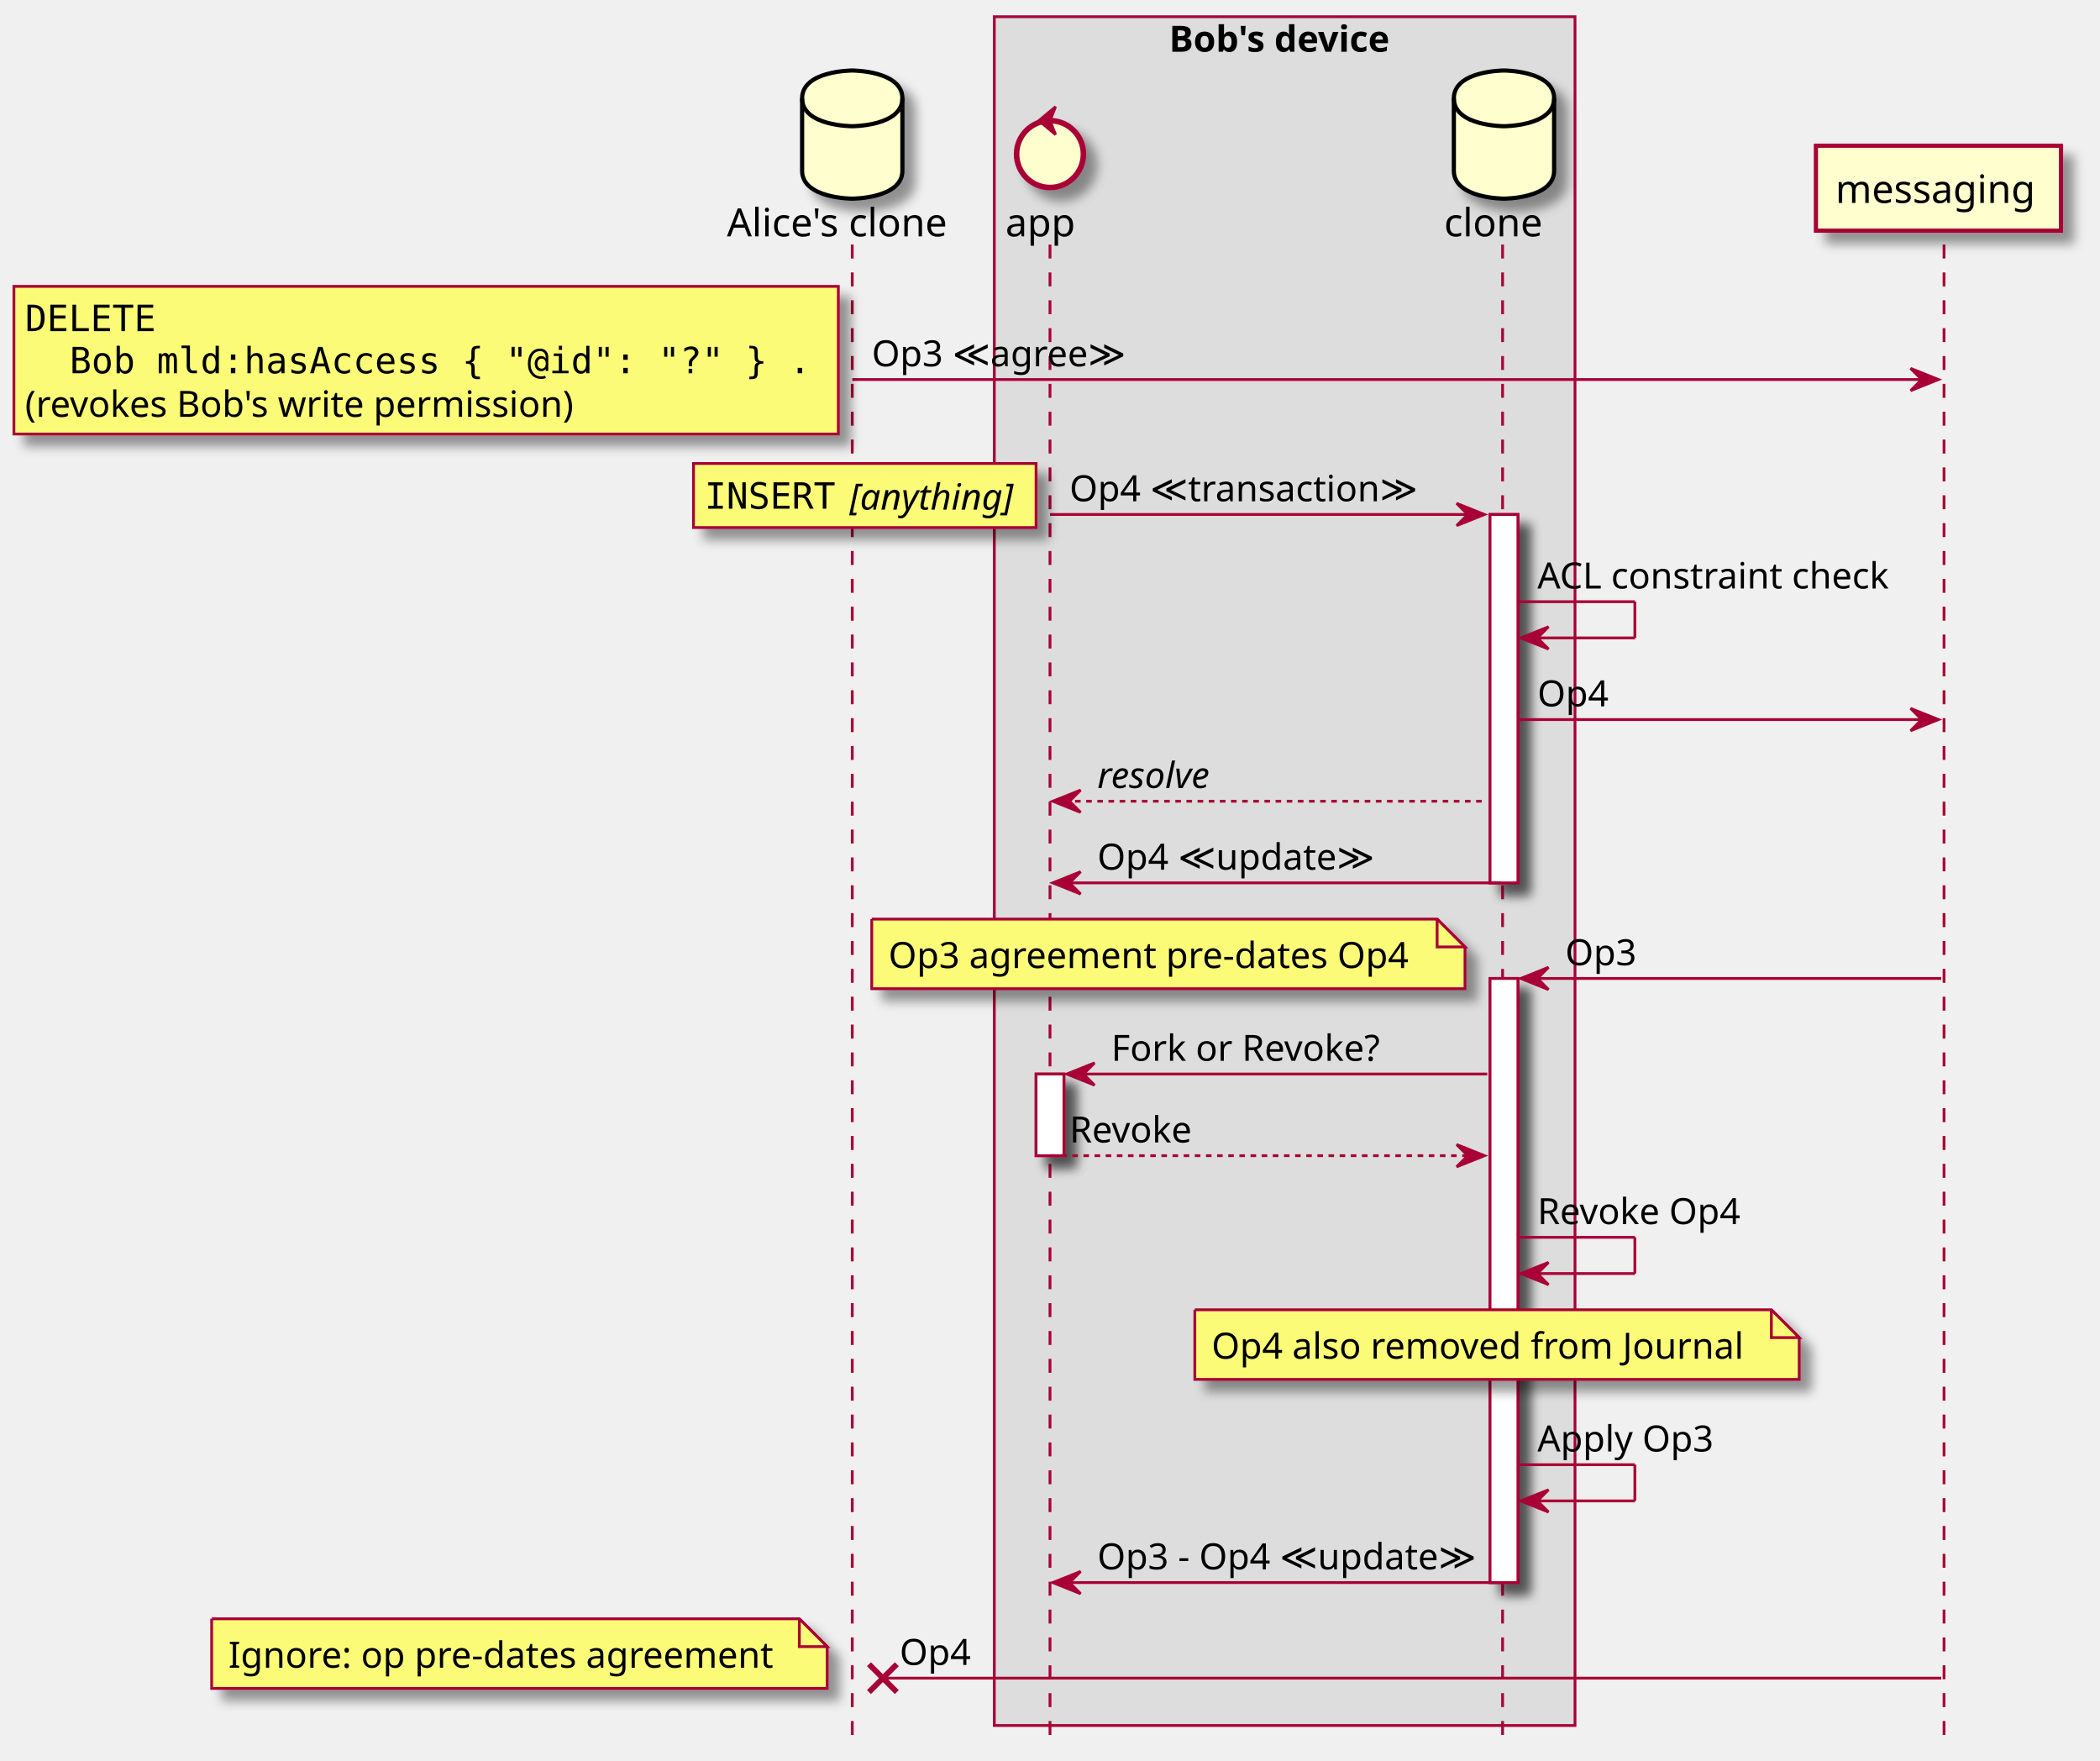
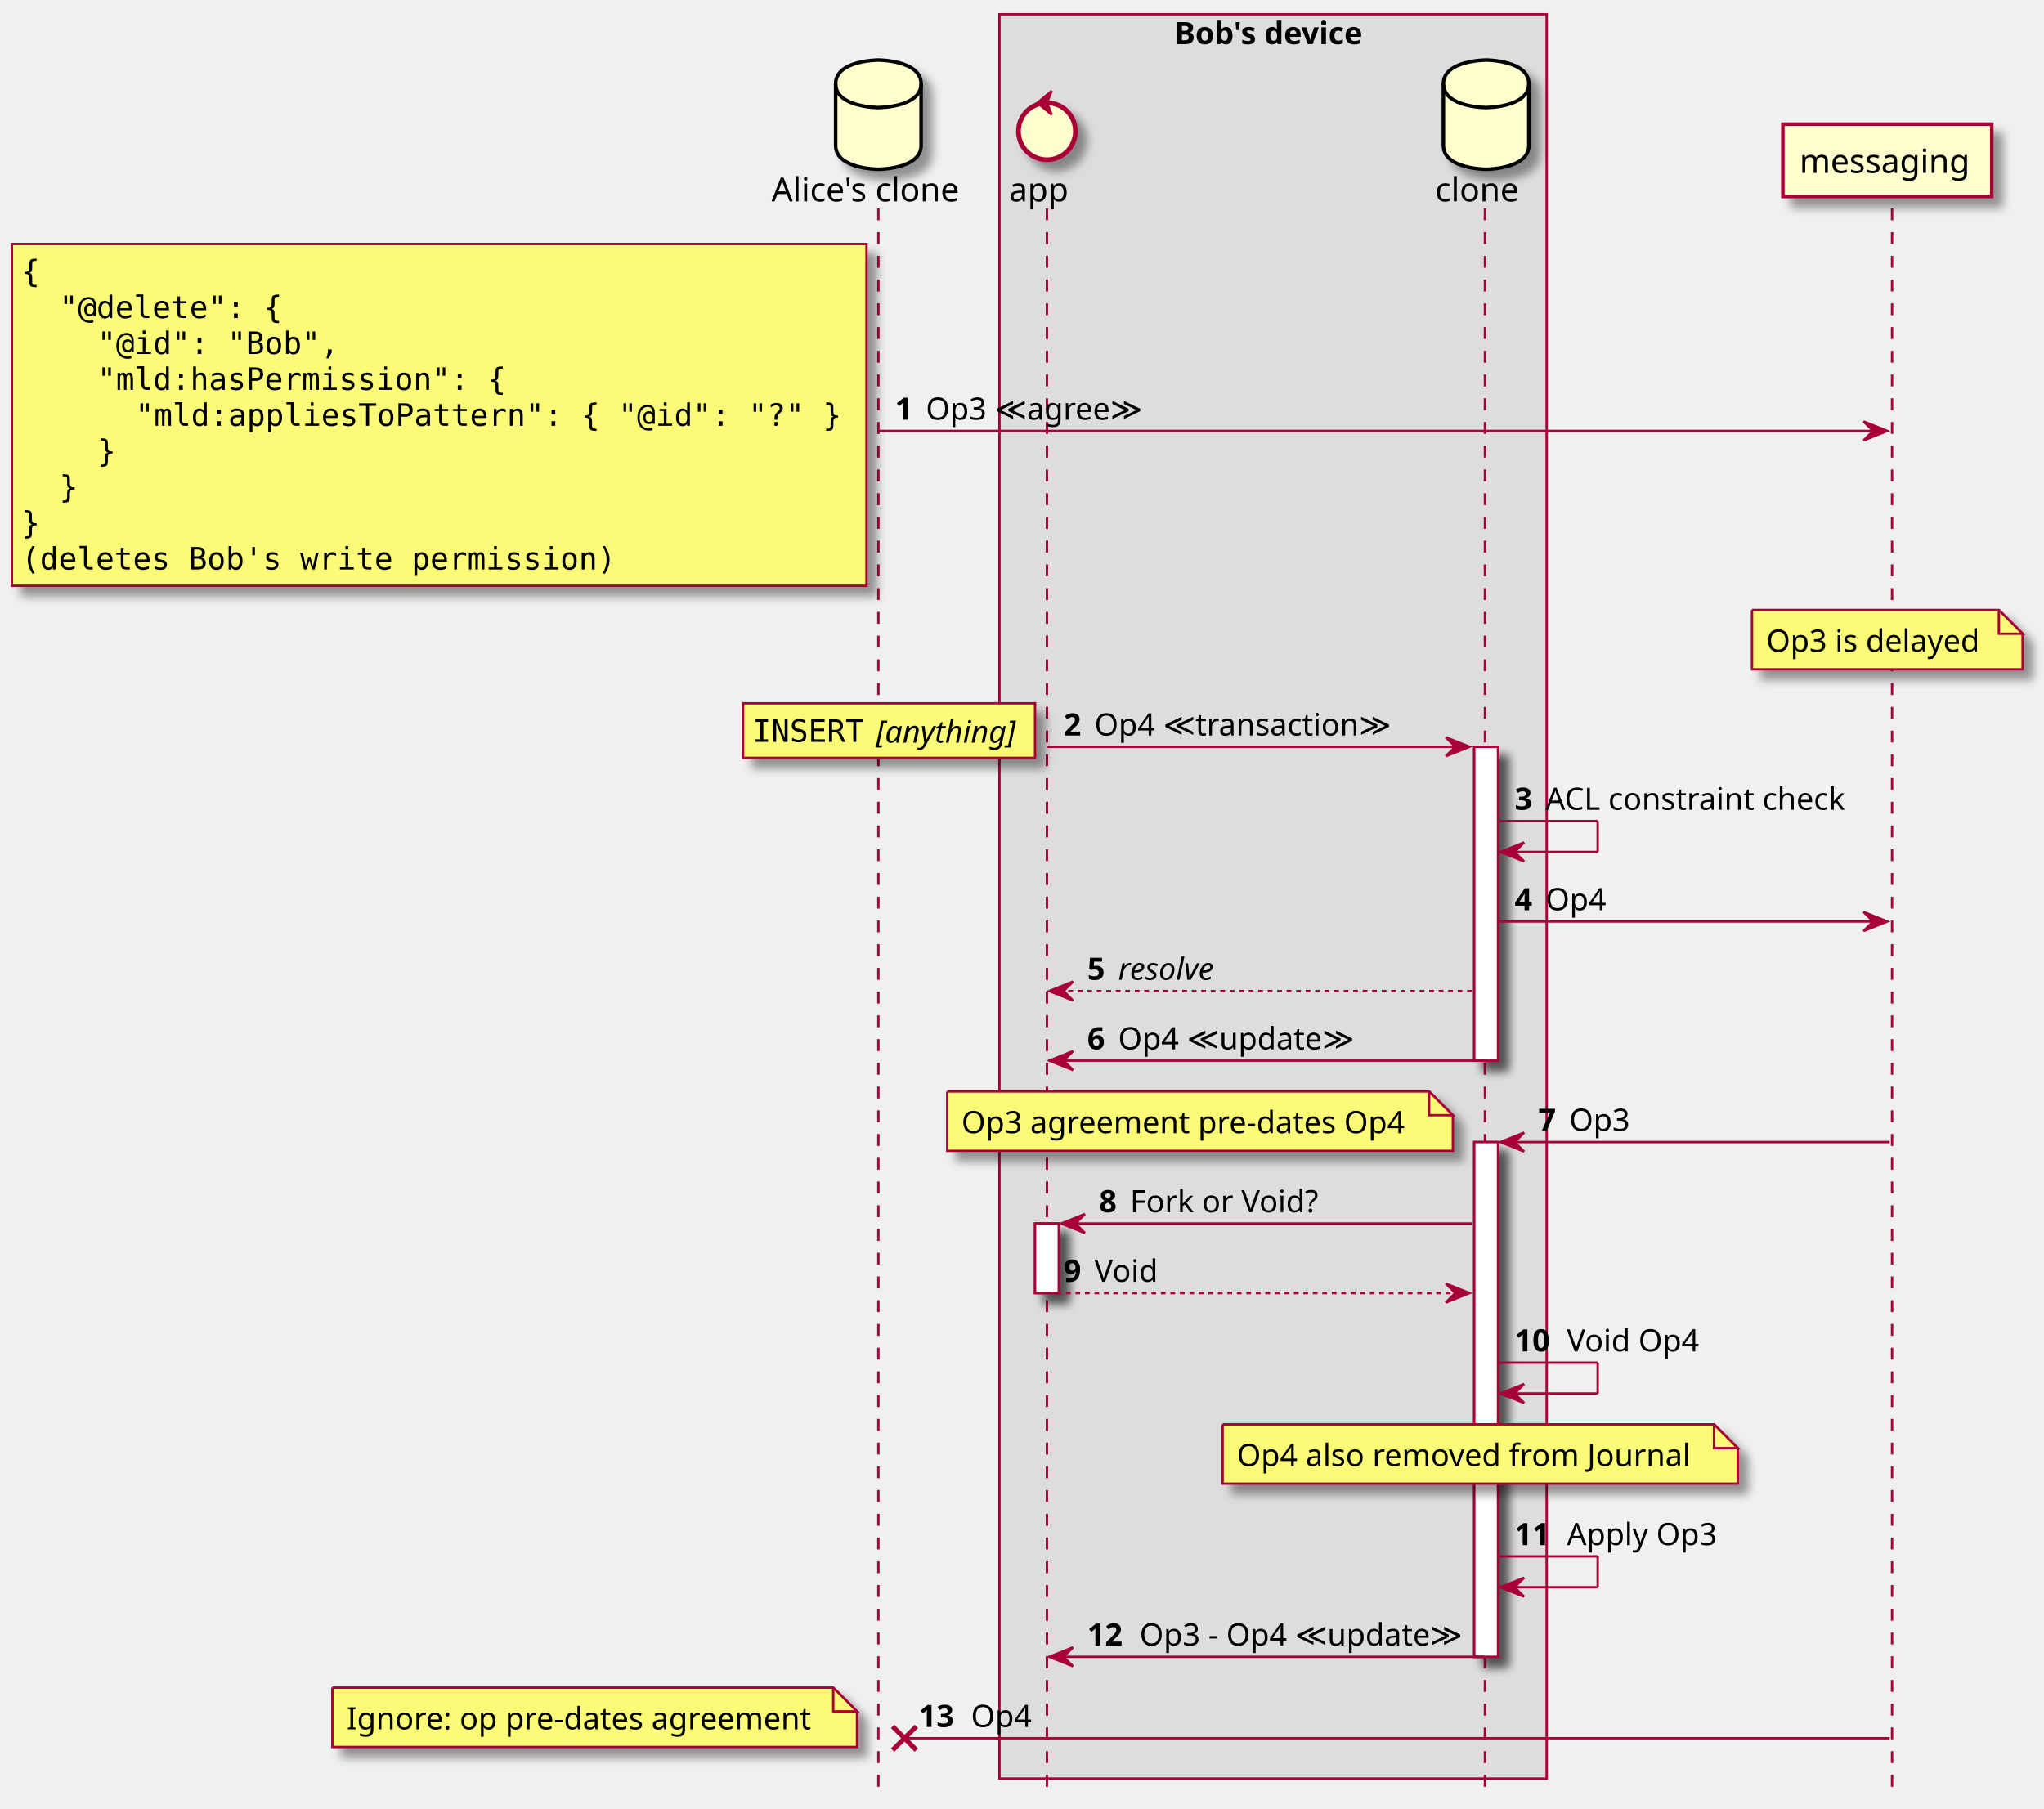
- <svg xmlns="http://www.w3.org/2000/svg" contentScriptType="application/ecmascript" contentStyleType="text/css" height="632px" preserveAspectRatio="none" style="width:754px;height:632px;background:#FFFFFF;" version="1.1" viewBox="0 0 754 632" width="754px" zoomAndPan="magnify">
+ <svg xmlns="http://www.w3.org/2000/svg" contentScriptType="application/ecmascript" contentStyleType="text/css" height="762px" preserveAspectRatio="none" style="width:861px;height:762px;background:#FFFFFF;" version="1.1" viewBox="0 0 861 762" width="861px" zoomAndPan="magnify">
  <defs>
-     <filter height="300%" id="f12w31jgh49bg4" width="300%" x="-1" y="-1">
+     <filter height="300%" id="f8cqkoartrv5s" width="300%" x="-1" y="-1">
      <feGaussianBlur result="blurOut" stdDeviation="2.0" />
      <feColorMatrix in="blurOut" result="blurOut2" type="matrix" values="0 0 0 0 0 0 0 0 0 0 0 0 0 0 0 0 0 0 .4 0" />
      <feOffset dx="4.0" dy="4.0" in="blurOut2" result="blurOut3" />
      <feBlend in="SourceGraphic" in2="blurOut3" mode="normal" />
    </filter>
  </defs>
  <g>
-     <rect fill="#DDDDDD" height="613.412" style="stroke:#A80036;stroke-width:1.0;" width="208.5" x="357" y="6" />
-     <text fill="#000000" font-family="sans-serif" font-size="13" font-weight="bold" lengthAdjust="spacing" textLength="83" x="419.75" y="18.568">Bob's device</text>
-     <rect fill="#FFFFFF" filter="url(#f12w31jgh49bg4)" height="29.311" style="stroke:#A80036;stroke-width:1.0;" width="10" x="372" y="385.549" />
-     <rect fill="#FFFFFF" filter="url(#f12w31jgh49bg4)" height="132.242" style="stroke:#A80036;stroke-width:1.0;" width="10" x="535" y="184.685" />
-     <rect fill="#FFFFFF" filter="url(#f12w31jgh49bg4)" height="216.863" style="stroke:#A80036;stroke-width:1.0;" width="10" x="535" y="351.238" />
-     <line style="stroke:#A80036;stroke-width:1.0;stroke-dasharray:5.0,5.0;" x1="306" x2="306" y1="87.799" y2="625.412" />
-     <line style="stroke:#A80036;stroke-width:1.0;stroke-dasharray:5.0,5.0;" x1="377" x2="377" y1="87.799" y2="625.412" />
-     <line style="stroke:#A80036;stroke-width:1.0;stroke-dasharray:5.0,5.0;" x1="539.5" x2="539.5" y1="87.799" y2="625.412" />
-     <line style="stroke:#A80036;stroke-width:1.0;stroke-dasharray:5.0,5.0;" x1="698" x2="698" y1="87.799" y2="625.412" />
-     <text fill="#000000" font-family="sans-serif" font-size="14" lengthAdjust="spacing" textLength="84" x="261" y="84.846">Alice's clone</text>
-     <path d="M288,35.31 C288,25.311 306,25.311 306,25.311 C306,25.311 324,25.311 324,35.31 L324,61.31 C324,71.311 306,71.311 306,71.311 C306,71.311 288,71.311 288,61.31 L288,35.31 " fill="#FEFECE" filter="url(#f12w31jgh49bg4)" style="stroke:#000000;stroke-width:1.5;" />
-     <path d="M288,35.31 C288,45.31 306,45.31 306,45.31 C306,45.31 324,45.31 324,35.31 " fill="none" style="stroke:#000000;stroke-width:1.5;" />
-     <text fill="#000000" font-family="sans-serif" font-size="14" lengthAdjust="spacing" textLength="26" x="361" y="84.846">app</text>
-     <ellipse cx="377" cy="55.31" fill="#FEFECE" filter="url(#f12w31jgh49bg4)" rx="12" ry="12" style="stroke:#A80036;stroke-width:2.0;" />
-     <polygon fill="#A80036" points="373,43.31,379,38.31,377,43.31,379,48.31,373,43.31" style="stroke:#A80036;stroke-width:1.0;" />
-     <text fill="#000000" font-family="sans-serif" font-size="14" lengthAdjust="spacing" textLength="37" x="518.5" y="84.846">clone</text>
-     <path d="M522,35.31 C522,25.311 540,25.311 540,25.311 C540,25.311 558,25.311 558,35.31 L558,61.31 C558,71.311 540,71.311 540,71.311 C540,71.311 522,71.311 522,61.31 L522,35.31 " fill="#FEFECE" filter="url(#f12w31jgh49bg4)" style="stroke:#000000;stroke-width:1.5;" />
-     <path d="M522,35.31 C522,45.31 540,45.31 540,45.31 C540,45.31 558,45.31 558,35.31 " fill="none" style="stroke:#000000;stroke-width:1.5;" />
-     <rect fill="#FEFECE" filter="url(#f12w31jgh49bg4)" height="30.488" style="stroke:#A80036;stroke-width:1.5;" width="88" x="652" y="52.31" />
-     <text fill="#000000" font-family="sans-serif" font-size="14" lengthAdjust="spacing" textLength="74" x="659" y="72.846">messaging</text>
-     <rect fill="#FFFFFF" filter="url(#f12w31jgh49bg4)" height="29.311" style="stroke:#A80036;stroke-width:1.0;" width="10" x="372" y="385.549" />
-     <rect fill="#FFFFFF" filter="url(#f12w31jgh49bg4)" height="132.242" style="stroke:#A80036;stroke-width:1.0;" width="10" x="535" y="184.685" />
-     <rect fill="#FFFFFF" filter="url(#f12w31jgh49bg4)" height="216.863" style="stroke:#A80036;stroke-width:1.0;" width="10" x="535" y="351.238" />
-     <polygon fill="#A80036" points="686,132.242,696,136.242,686,140.242,690,136.242" style="stroke:#A80036;stroke-width:1.0;" />
-     <line style="stroke:#A80036;stroke-width:1.0;" x1="306" x2="692" y1="136.242" y2="136.242" />
-     <text fill="#000000" font-family="sans-serif" font-size="13" lengthAdjust="spacing" textLength="83" x="313" y="131.5">Op3 ≪agree≫</text>
-     <rect fill="#FBFB77" filter="url(#f12w31jgh49bg4)" height="53" style="stroke:#A80036;stroke-width:1.0;" width="296" x="5" y="102.799" />
-     <text fill="#000000" font-family="monospace" font-size="13" lengthAdjust="spacing" textLength="48" x="9" y="118.866">DELETE</text>
-     <text fill="#000000" font-family="monospace" font-size="13" lengthAdjust="spacing" textLength="272" x="25" y="133.999">Bob mld:hasAccess { "@id": "?" } .</text>
-     <text fill="#000000" font-family="sans-serif" font-size="13" lengthAdjust="spacing" textLength="203" x="9" y="149.633">(revokes Bob's write permission)</text>
-     <polygon fill="#A80036" points="523,180.685,533,184.685,523,188.685,527,184.685" style="stroke:#A80036;stroke-width:1.0;" />
-     <line style="stroke:#A80036;stroke-width:1.0;" x1="377" x2="529" y1="184.685" y2="184.685" />
-     <text fill="#000000" font-family="sans-serif" font-size="13" lengthAdjust="spacing" textLength="120" x="384" y="179.943">Op4 ≪transaction≫</text>
-     <rect fill="#FBFB77" filter="url(#f12w31jgh49bg4)" height="23" style="stroke:#A80036;stroke-width:1.0;" width="123" x="249" y="166.375" />
-     <text fill="#000000" font-family="monospace" font-size="13" lengthAdjust="spacing" textLength="48" x="253" y="182.62">INSERT</text>
-     <text fill="#000000" font-family="sans-serif" font-size="13" lengthAdjust="spacing" textLength="0" x="305" y="182.943" />
-     <text fill="#000000" font-family="sans-serif" font-size="13" font-style="italic" lengthAdjust="spacing" textLength="63" x="305" y="182.943">[anything]</text>
-     <line style="stroke:#A80036;stroke-width:1.0;" x1="545" x2="587" y1="215.996" y2="215.996" />
-     <line style="stroke:#A80036;stroke-width:1.0;" x1="587" x2="587" y1="215.996" y2="228.996" />
-     <line style="stroke:#A80036;stroke-width:1.0;" x1="546" x2="587" y1="228.996" y2="228.996" />
-     <polygon fill="#A80036" points="556,224.996,546,228.996,556,232.996,552,228.996" style="stroke:#A80036;stroke-width:1.0;" />
-     <text fill="#000000" font-family="sans-serif" font-size="13" lengthAdjust="spacing" textLength="134" x="552" y="211.254">ACL constraint check</text>
-     <polygon fill="#A80036" points="686,254.307,696,258.307,686,262.307,690,258.307" style="stroke:#A80036;stroke-width:1.0;" />
-     <line style="stroke:#A80036;stroke-width:1.0;" x1="545" x2="692" y1="258.307" y2="258.307" />
-     <text fill="#000000" font-family="sans-serif" font-size="13" lengthAdjust="spacing" textLength="26" x="552" y="253.565">Op4</text>
-     <polygon fill="#A80036" points="388,283.617,378,287.617,388,291.617,384,287.617" style="stroke:#A80036;stroke-width:1.0;" />
-     <line style="stroke:#A80036;stroke-width:1.0;stroke-dasharray:2.0,2.0;" x1="382" x2="534" y1="287.617" y2="287.617" />
-     <text fill="#000000" font-family="sans-serif" font-size="13" font-style="italic" lengthAdjust="spacing" textLength="45" x="394" y="282.875">resolve</text>
-     <polygon fill="#A80036" points="388,312.928,378,316.928,388,320.928,384,316.928" style="stroke:#A80036;stroke-width:1.0;" />
-     <line style="stroke:#A80036;stroke-width:1.0;" x1="382" x2="539" y1="316.928" y2="316.928" />
-     <text fill="#000000" font-family="sans-serif" font-size="13" lengthAdjust="spacing" textLength="92" x="394" y="312.185">Op4 ≪update≫</text>
-     <polygon fill="#A80036" points="556,347.238,546,351.238,556,355.238,552,351.238" style="stroke:#A80036;stroke-width:1.0;" />
-     <line style="stroke:#A80036;stroke-width:1.0;" x1="550" x2="697" y1="351.238" y2="351.238" />
-     <text fill="#000000" font-family="sans-serif" font-size="13" lengthAdjust="spacing" textLength="26" x="562" y="346.496">Op3</text>
-     <path d="M313,329.928 L313,354.928 L526,354.928 L526,339.928 L516,329.928 L313,329.928 " fill="#FBFB77" filter="url(#f12w31jgh49bg4)" style="stroke:#A80036;stroke-width:1.0;" />
-     <path d="M516,329.928 L516,339.928 L526,339.928 L516,329.928 " fill="#FBFB77" style="stroke:#A80036;stroke-width:1.0;" />
-     <text fill="#000000" font-family="sans-serif" font-size="13" lengthAdjust="spacing" textLength="192" x="319" y="347.496">Op3 agreement pre-dates Op4</text>
-     <polygon fill="#A80036" points="393,381.549,383,385.549,393,389.549,389,385.549" style="stroke:#A80036;stroke-width:1.0;" />
-     <line style="stroke:#A80036;stroke-width:1.0;" x1="387" x2="534" y1="385.549" y2="385.549" />
-     <text fill="#000000" font-family="sans-serif" font-size="13" lengthAdjust="spacing" textLength="99" x="399" y="380.807">Fork or Revoke?</text>
-     <polygon fill="#A80036" points="523,410.859,533,414.859,523,418.859,527,414.859" style="stroke:#A80036;stroke-width:1.0;" />
-     <line style="stroke:#A80036;stroke-width:1.0;stroke-dasharray:2.0,2.0;" x1="377" x2="529" y1="414.859" y2="414.859" />
-     <text fill="#000000" font-family="sans-serif" font-size="13" lengthAdjust="spacing" textLength="45" x="384" y="410.117">Revoke</text>
-     <line style="stroke:#A80036;stroke-width:1.0;" x1="545" x2="587" y1="444.17" y2="444.17" />
-     <line style="stroke:#A80036;stroke-width:1.0;" x1="587" x2="587" y1="444.17" y2="457.17" />
-     <line style="stroke:#A80036;stroke-width:1.0;" x1="546" x2="587" y1="457.17" y2="457.17" />
-     <polygon fill="#A80036" points="556,453.17,546,457.17,556,461.17,552,457.17" style="stroke:#A80036;stroke-width:1.0;" />
-     <text fill="#000000" font-family="sans-serif" font-size="13" lengthAdjust="spacing" textLength="75" x="552" y="439.428">Revoke Op4</text>
-     <path d="M429,470.17 L429,495.17 L646,495.17 L646,480.17 L636,470.17 L429,470.17 " fill="#FBFB77" filter="url(#f12w31jgh49bg4)" style="stroke:#A80036;stroke-width:1.0;" />
-     <path d="M636,470.17 L636,480.17 L646,480.17 L636,470.17 " fill="#FBFB77" style="stroke:#A80036;stroke-width:1.0;" />
-     <text fill="#000000" font-family="sans-serif" font-size="13" lengthAdjust="spacing" textLength="196" x="435" y="487.738">Op4 also removed from Journal</text>
-     <line style="stroke:#A80036;stroke-width:1.0;" x1="545" x2="587" y1="525.791" y2="525.791" />
-     <line style="stroke:#A80036;stroke-width:1.0;" x1="587" x2="587" y1="525.791" y2="538.791" />
-     <line style="stroke:#A80036;stroke-width:1.0;" x1="546" x2="587" y1="538.791" y2="538.791" />
-     <polygon fill="#A80036" points="556,534.791,546,538.791,556,542.791,552,538.791" style="stroke:#A80036;stroke-width:1.0;" />
-     <text fill="#000000" font-family="sans-serif" font-size="13" lengthAdjust="spacing" textLength="66" x="552" y="521.049">Apply Op3</text>
-     <polygon fill="#A80036" points="388,564.102,378,568.102,388,572.102,384,568.102" style="stroke:#A80036;stroke-width:1.0;" />
-     <line style="stroke:#A80036;stroke-width:1.0;" x1="382" x2="539" y1="568.102" y2="568.102" />
-     <text fill="#000000" font-family="sans-serif" font-size="13" lengthAdjust="spacing" textLength="134" x="394" y="563.359">Op3 - Op4 ≪update≫</text>
-     <line style="stroke:#A80036;stroke-width:2.0;" x1="312" x2="322" y1="597.412" y2="607.412" />
-     <line style="stroke:#A80036;stroke-width:2.0;" x1="312" x2="322" y1="607.412" y2="597.412" />
-     <line style="stroke:#A80036;stroke-width:1.0;" x1="318" x2="697" y1="602.412" y2="602.412" />
-     <text fill="#000000" font-family="sans-serif" font-size="13" lengthAdjust="spacing" textLength="26" x="323" y="597.67">Op4</text>
-     <path d="M76,581.102 L76,606.102 L297,606.102 L297,591.102 L287,581.102 L76,581.102 " fill="#FBFB77" filter="url(#f12w31jgh49bg4)" style="stroke:#A80036;stroke-width:1.0;" />
-     <path d="M287,581.102 L287,591.102 L297,591.102 L287,581.102 " fill="#FBFB77" style="stroke:#A80036;stroke-width:1.0;" />
-     <text fill="#000000" font-family="sans-serif" font-size="13" lengthAdjust="spacing" textLength="200" x="82" y="598.67">Ignore: op pre-dates agreement</text>
+     <rect fill="#DDDDDD" height="743.342" style="stroke:#A80036;stroke-width:1.0;" width="230.5" x="421" y="6" />
+     <text fill="#000000" font-family="sans-serif" font-size="13" font-weight="bold" lengthAdjust="spacing" textLength="83" x="494.75" y="18.568">Bob's device</text>
+     <rect fill="#FFFFFF" filter="url(#f8cqkoartrv5s)" height="29.311" style="stroke:#A80036;stroke-width:1.0;" width="10" x="436" y="515.479" />
+     <rect fill="#FFFFFF" filter="url(#f8cqkoartrv5s)" height="132.242" style="stroke:#A80036;stroke-width:1.0;" width="10" x="621" y="314.615" />
+     <rect fill="#FFFFFF" filter="url(#f8cqkoartrv5s)" height="216.863" style="stroke:#A80036;stroke-width:1.0;" width="10" x="621" y="481.168" />
+     <line style="stroke:#A80036;stroke-width:1.0;stroke-dasharray:5.0,5.0;" x1="370" x2="370" y1="87.799" y2="755.342" />
+     <line style="stroke:#A80036;stroke-width:1.0;stroke-dasharray:5.0,5.0;" x1="441" x2="441" y1="87.799" y2="755.342" />
+     <line style="stroke:#A80036;stroke-width:1.0;stroke-dasharray:5.0,5.0;" x1="625.5" x2="625.5" y1="87.799" y2="755.342" />
+     <line style="stroke:#A80036;stroke-width:1.0;stroke-dasharray:5.0,5.0;" x1="797" x2="797" y1="87.799" y2="755.342" />
+     <text fill="#000000" font-family="sans-serif" font-size="14" lengthAdjust="spacing" textLength="84" x="325" y="84.846">Alice's clone</text>
+     <path d="M352,35.31 C352,25.311 370,25.311 370,25.311 C370,25.311 388,25.311 388,35.31 L388,61.31 C388,71.311 370,71.311 370,71.311 C370,71.311 352,71.311 352,61.31 L352,35.31 " fill="#FEFECE" filter="url(#f8cqkoartrv5s)" style="stroke:#000000;stroke-width:1.5;" />
+     <path d="M352,35.31 C352,45.31 370,45.31 370,45.31 C370,45.31 388,45.31 388,35.31 " fill="none" style="stroke:#000000;stroke-width:1.5;" />
+     <text fill="#000000" font-family="sans-serif" font-size="14" lengthAdjust="spacing" textLength="26" x="425" y="84.846">app</text>
+     <ellipse cx="441" cy="55.31" fill="#FEFECE" filter="url(#f8cqkoartrv5s)" rx="12" ry="12" style="stroke:#A80036;stroke-width:2.0;" />
+     <polygon fill="#A80036" points="437,43.31,443,38.31,441,43.31,443,48.31,437,43.31" style="stroke:#A80036;stroke-width:1.0;" />
+     <text fill="#000000" font-family="sans-serif" font-size="14" lengthAdjust="spacing" textLength="37" x="604.5" y="84.846">clone</text>
+     <path d="M608,35.31 C608,25.311 626,25.311 626,25.311 C626,25.311 644,25.311 644,35.31 L644,61.31 C644,71.311 626,71.311 626,71.311 C626,71.311 608,71.311 608,61.31 L608,35.31 " fill="#FEFECE" filter="url(#f8cqkoartrv5s)" style="stroke:#000000;stroke-width:1.5;" />
+     <path d="M608,35.31 C608,45.31 626,45.31 626,45.31 C626,45.31 644,45.31 644,35.31 " fill="none" style="stroke:#000000;stroke-width:1.5;" />
+     <rect fill="#FEFECE" filter="url(#f8cqkoartrv5s)" height="30.488" style="stroke:#A80036;stroke-width:1.5;" width="88" x="751" y="52.31" />
+     <text fill="#000000" font-family="sans-serif" font-size="14" lengthAdjust="spacing" textLength="74" x="758" y="72.846">messaging</text>
+     <rect fill="#FFFFFF" filter="url(#f8cqkoartrv5s)" height="29.311" style="stroke:#A80036;stroke-width:1.0;" width="10" x="436" y="515.479" />
+     <rect fill="#FFFFFF" filter="url(#f8cqkoartrv5s)" height="132.242" style="stroke:#A80036;stroke-width:1.0;" width="10" x="621" y="314.615" />
+     <rect fill="#FFFFFF" filter="url(#f8cqkoartrv5s)" height="216.863" style="stroke:#A80036;stroke-width:1.0;" width="10" x="621" y="481.168" />
+     <polygon fill="#A80036" points="785,177.552,795,181.552,785,185.552,789,181.552" style="stroke:#A80036;stroke-width:1.0;" />
+     <line style="stroke:#A80036;stroke-width:1.0;" x1="370" x2="791" y1="181.552" y2="181.552" />
+     <text fill="#000000" font-family="sans-serif" font-size="13" font-weight="bold" lengthAdjust="spacing" textLength="9" x="377" y="176.81">1</text>
+     <text fill="#000000" font-family="sans-serif" font-size="13" lengthAdjust="spacing" textLength="83" x="390" y="176.81">Op3 ≪agree≫</text>
+     <rect fill="#FBFB77" filter="url(#f8cqkoartrv5s)" height="144" style="stroke:#A80036;stroke-width:1.0;" width="360" x="5" y="102.799" />
+     <text fill="#000000" font-family="monospace" font-size="13" lengthAdjust="spacing" textLength="8" x="9" y="118.866">{</text>
+     <text fill="#000000" font-family="monospace" font-size="13" lengthAdjust="spacing" textLength="96" x="25" y="133.999">"@delete": {</text>
+     <text fill="#000000" font-family="monospace" font-size="13" lengthAdjust="spacing" textLength="104" x="41" y="149.131">"@id": "Bob",</text>
+     <text fill="#000000" font-family="monospace" font-size="13" lengthAdjust="spacing" textLength="176" x="41" y="164.264">"mld:hasPermission": {</text>
+     <text fill="#000000" font-family="monospace" font-size="13" lengthAdjust="spacing" textLength="304" x="57" y="179.397">"mld:appliesToPattern": { "@id": "?" }</text>
+     <text fill="#000000" font-family="monospace" font-size="13" lengthAdjust="spacing" textLength="8" x="41" y="194.53">}</text>
+     <text fill="#000000" font-family="monospace" font-size="13" lengthAdjust="spacing" textLength="8" x="25" y="209.663">}</text>
+     <text fill="#000000" font-family="monospace" font-size="13" lengthAdjust="spacing" textLength="8" x="9" y="224.795">}</text>
+     <text fill="#000000" font-family="monospace" font-size="13" lengthAdjust="spacing" textLength="256" x="9" y="239.928">(deletes Bob's write permission)</text>
+     <path d="M738,256.994 L738,281.994 L852,281.994 L852,266.994 L842,256.994 L738,256.994 " fill="#FBFB77" filter="url(#f8cqkoartrv5s)" style="stroke:#A80036;stroke-width:1.0;" />
+     <path d="M842,256.994 L842,266.994 L852,266.994 L842,256.994 " fill="#FBFB77" style="stroke:#A80036;stroke-width:1.0;" />
+     <text fill="#000000" font-family="sans-serif" font-size="13" lengthAdjust="spacing" textLength="93" x="744" y="274.562">Op3 is delayed</text>
+     <polygon fill="#A80036" points="609,310.615,619,314.615,609,318.615,613,314.615" style="stroke:#A80036;stroke-width:1.0;" />
+     <line style="stroke:#A80036;stroke-width:1.0;" x1="441" x2="615" y1="314.615" y2="314.615" />
+     <text fill="#000000" font-family="sans-serif" font-size="13" font-weight="bold" lengthAdjust="spacing" textLength="9" x="448" y="309.873">2</text>
+     <text fill="#000000" font-family="sans-serif" font-size="13" lengthAdjust="spacing" textLength="120" x="461" y="309.873">Op4 ≪transaction≫</text>
+     <rect fill="#FBFB77" filter="url(#f8cqkoartrv5s)" height="23" style="stroke:#A80036;stroke-width:1.0;" width="123" x="313" y="296.305" />
+     <text fill="#000000" font-family="monospace" font-size="13" lengthAdjust="spacing" textLength="48" x="317" y="312.549">INSERT</text>
+     <text fill="#000000" font-family="sans-serif" font-size="13" lengthAdjust="spacing" textLength="0" x="369" y="312.873" />
+     <text fill="#000000" font-family="sans-serif" font-size="13" font-style="italic" lengthAdjust="spacing" textLength="63" x="369" y="312.873">[anything]</text>
+     <line style="stroke:#A80036;stroke-width:1.0;" x1="631" x2="673" y1="345.926" y2="345.926" />
+     <line style="stroke:#A80036;stroke-width:1.0;" x1="673" x2="673" y1="345.926" y2="358.926" />
+     <line style="stroke:#A80036;stroke-width:1.0;" x1="632" x2="673" y1="358.926" y2="358.926" />
+     <polygon fill="#A80036" points="642,354.926,632,358.926,642,362.926,638,358.926" style="stroke:#A80036;stroke-width:1.0;" />
+     <text fill="#000000" font-family="sans-serif" font-size="13" font-weight="bold" lengthAdjust="spacing" textLength="9" x="638" y="341.184">3</text>
+     <text fill="#000000" font-family="sans-serif" font-size="13" lengthAdjust="spacing" textLength="134" x="651" y="341.184">ACL constraint check</text>
+     <polygon fill="#A80036" points="785,384.236,795,388.236,785,392.236,789,388.236" style="stroke:#A80036;stroke-width:1.0;" />
+     <line style="stroke:#A80036;stroke-width:1.0;" x1="631" x2="791" y1="388.236" y2="388.236" />
+     <text fill="#000000" font-family="sans-serif" font-size="13" font-weight="bold" lengthAdjust="spacing" textLength="9" x="638" y="383.494">4</text>
+     <text fill="#000000" font-family="sans-serif" font-size="13" lengthAdjust="spacing" textLength="26" x="651" y="383.494">Op4</text>
+     <polygon fill="#A80036" points="452,413.547,442,417.547,452,421.547,448,417.547" style="stroke:#A80036;stroke-width:1.0;" />
+     <line style="stroke:#A80036;stroke-width:1.0;stroke-dasharray:2.0,2.0;" x1="446" x2="620" y1="417.547" y2="417.547" />
+     <text fill="#000000" font-family="sans-serif" font-size="13" font-weight="bold" lengthAdjust="spacing" textLength="9" x="458" y="412.805">5</text>
+     <text fill="#000000" font-family="sans-serif" font-size="13" font-style="italic" lengthAdjust="spacing" textLength="45" x="471" y="412.805">resolve</text>
+     <polygon fill="#A80036" points="452,442.857,442,446.857,452,450.857,448,446.857" style="stroke:#A80036;stroke-width:1.0;" />
+     <line style="stroke:#A80036;stroke-width:1.0;" x1="446" x2="625" y1="446.857" y2="446.857" />
+     <text fill="#000000" font-family="sans-serif" font-size="13" font-weight="bold" lengthAdjust="spacing" textLength="9" x="458" y="442.115">6</text>
+     <text fill="#000000" font-family="sans-serif" font-size="13" lengthAdjust="spacing" textLength="92" x="471" y="442.115">Op4 ≪update≫</text>
+     <polygon fill="#A80036" points="642,477.168,632,481.168,642,485.168,638,481.168" style="stroke:#A80036;stroke-width:1.0;" />
+     <line style="stroke:#A80036;stroke-width:1.0;" x1="636" x2="796" y1="481.168" y2="481.168" />
+     <text fill="#000000" font-family="sans-serif" font-size="13" font-weight="bold" lengthAdjust="spacing" textLength="9" x="648" y="476.426">7</text>
+     <text fill="#000000" font-family="sans-serif" font-size="13" lengthAdjust="spacing" textLength="26" x="661" y="476.426">Op3</text>
+     <path d="M399,459.857 L399,484.857 L612,484.857 L612,469.857 L602,459.857 L399,459.857 " fill="#FBFB77" filter="url(#f8cqkoartrv5s)" style="stroke:#A80036;stroke-width:1.0;" />
+     <path d="M602,459.857 L602,469.857 L612,469.857 L602,459.857 " fill="#FBFB77" style="stroke:#A80036;stroke-width:1.0;" />
+     <text fill="#000000" font-family="sans-serif" font-size="13" lengthAdjust="spacing" textLength="192" x="405" y="477.426">Op3 agreement pre-dates Op4</text>
+     <polygon fill="#A80036" points="457,511.478,447,515.479,457,519.479,453,515.479" style="stroke:#A80036;stroke-width:1.0;" />
+     <line style="stroke:#A80036;stroke-width:1.0;" x1="451" x2="620" y1="515.479" y2="515.479" />
+     <text fill="#000000" font-family="sans-serif" font-size="13" font-weight="bold" lengthAdjust="spacing" textLength="9" x="463" y="510.736">8</text>
+     <text fill="#000000" font-family="sans-serif" font-size="13" lengthAdjust="spacing" textLength="82" x="476" y="510.736">Fork or Void?</text>
+     <polygon fill="#A80036" points="609,540.789,619,544.789,609,548.789,613,544.789" style="stroke:#A80036;stroke-width:1.0;" />
+     <line style="stroke:#A80036;stroke-width:1.0;stroke-dasharray:2.0,2.0;" x1="441" x2="615" y1="544.789" y2="544.789" />
+     <text fill="#000000" font-family="sans-serif" font-size="13" font-weight="bold" lengthAdjust="spacing" textLength="9" x="448" y="540.047">9</text>
+     <text fill="#000000" font-family="sans-serif" font-size="13" lengthAdjust="spacing" textLength="28" x="461" y="540.047">Void</text>
+     <line style="stroke:#A80036;stroke-width:1.0;" x1="631" x2="673" y1="574.1" y2="574.1" />
+     <line style="stroke:#A80036;stroke-width:1.0;" x1="673" x2="673" y1="574.1" y2="587.1" />
+     <line style="stroke:#A80036;stroke-width:1.0;" x1="632" x2="673" y1="587.1" y2="587.1" />
+     <polygon fill="#A80036" points="642,583.1,632,587.1,642,591.1,638,587.1" style="stroke:#A80036;stroke-width:1.0;" />
+     <text fill="#000000" font-family="sans-serif" font-size="13" font-weight="bold" lengthAdjust="spacing" textLength="18" x="638" y="569.357">10</text>
+     <text fill="#000000" font-family="sans-serif" font-size="13" lengthAdjust="spacing" textLength="58" x="660" y="569.357">Void Op4</text>
+     <path d="M515,600.1 L515,625.1 L732,625.1 L732,610.1 L722,600.1 L515,600.1 " fill="#FBFB77" filter="url(#f8cqkoartrv5s)" style="stroke:#A80036;stroke-width:1.0;" />
+     <path d="M722,600.1 L722,610.1 L732,610.1 L722,600.1 " fill="#FBFB77" style="stroke:#A80036;stroke-width:1.0;" />
+     <text fill="#000000" font-family="sans-serif" font-size="13" lengthAdjust="spacing" textLength="196" x="521" y="617.668">Op4 also removed from Journal</text>
+     <line style="stroke:#A80036;stroke-width:1.0;" x1="631" x2="673" y1="655.721" y2="655.721" />
+     <line style="stroke:#A80036;stroke-width:1.0;" x1="673" x2="673" y1="655.721" y2="668.721" />
+     <line style="stroke:#A80036;stroke-width:1.0;" x1="632" x2="673" y1="668.721" y2="668.721" />
+     <polygon fill="#A80036" points="642,664.721,632,668.721,642,672.721,638,668.721" style="stroke:#A80036;stroke-width:1.0;" />
+     <text fill="#000000" font-family="sans-serif" font-size="13" font-weight="bold" lengthAdjust="spacing" textLength="18" x="638" y="650.979">11</text>
+     <text fill="#000000" font-family="sans-serif" font-size="13" lengthAdjust="spacing" textLength="66" x="660" y="650.979">Apply Op3</text>
+     <polygon fill="#A80036" points="452,694.031,442,698.031,452,702.031,448,698.031" style="stroke:#A80036;stroke-width:1.0;" />
+     <line style="stroke:#A80036;stroke-width:1.0;" x1="446" x2="625" y1="698.031" y2="698.031" />
+     <text fill="#000000" font-family="sans-serif" font-size="13" font-weight="bold" lengthAdjust="spacing" textLength="18" x="458" y="693.289">12</text>
+     <text fill="#000000" font-family="sans-serif" font-size="13" lengthAdjust="spacing" textLength="134" x="480" y="693.289">Op3 - Op4 ≪update≫</text>
+     <line style="stroke:#A80036;stroke-width:2.0;" x1="376" x2="386" y1="727.342" y2="737.342" />
+     <line style="stroke:#A80036;stroke-width:2.0;" x1="376" x2="386" y1="737.342" y2="727.342" />
+     <line style="stroke:#A80036;stroke-width:1.0;" x1="382" x2="796" y1="732.342" y2="732.342" />
+     <text fill="#000000" font-family="sans-serif" font-size="13" font-weight="bold" lengthAdjust="spacing" textLength="18" x="387" y="727.6">13</text>
+     <text fill="#000000" font-family="sans-serif" font-size="13" lengthAdjust="spacing" textLength="26" x="409" y="727.6">Op4</text>
+     <path d="M140,711.031 L140,736.031 L361,736.031 L361,721.031 L351,711.031 L140,711.031 " fill="#FBFB77" filter="url(#f8cqkoartrv5s)" style="stroke:#A80036;stroke-width:1.0;" />
+     <path d="M351,711.031 L351,721.031 L361,721.031 L351,711.031 " fill="#FBFB77" style="stroke:#A80036;stroke-width:1.0;" />
+     <text fill="#000000" font-family="sans-serif" font-size="13" lengthAdjust="spacing" textLength="200" x="146" y="728.6">Ignore: op pre-dates agreement</text>
  </g>
</svg>
